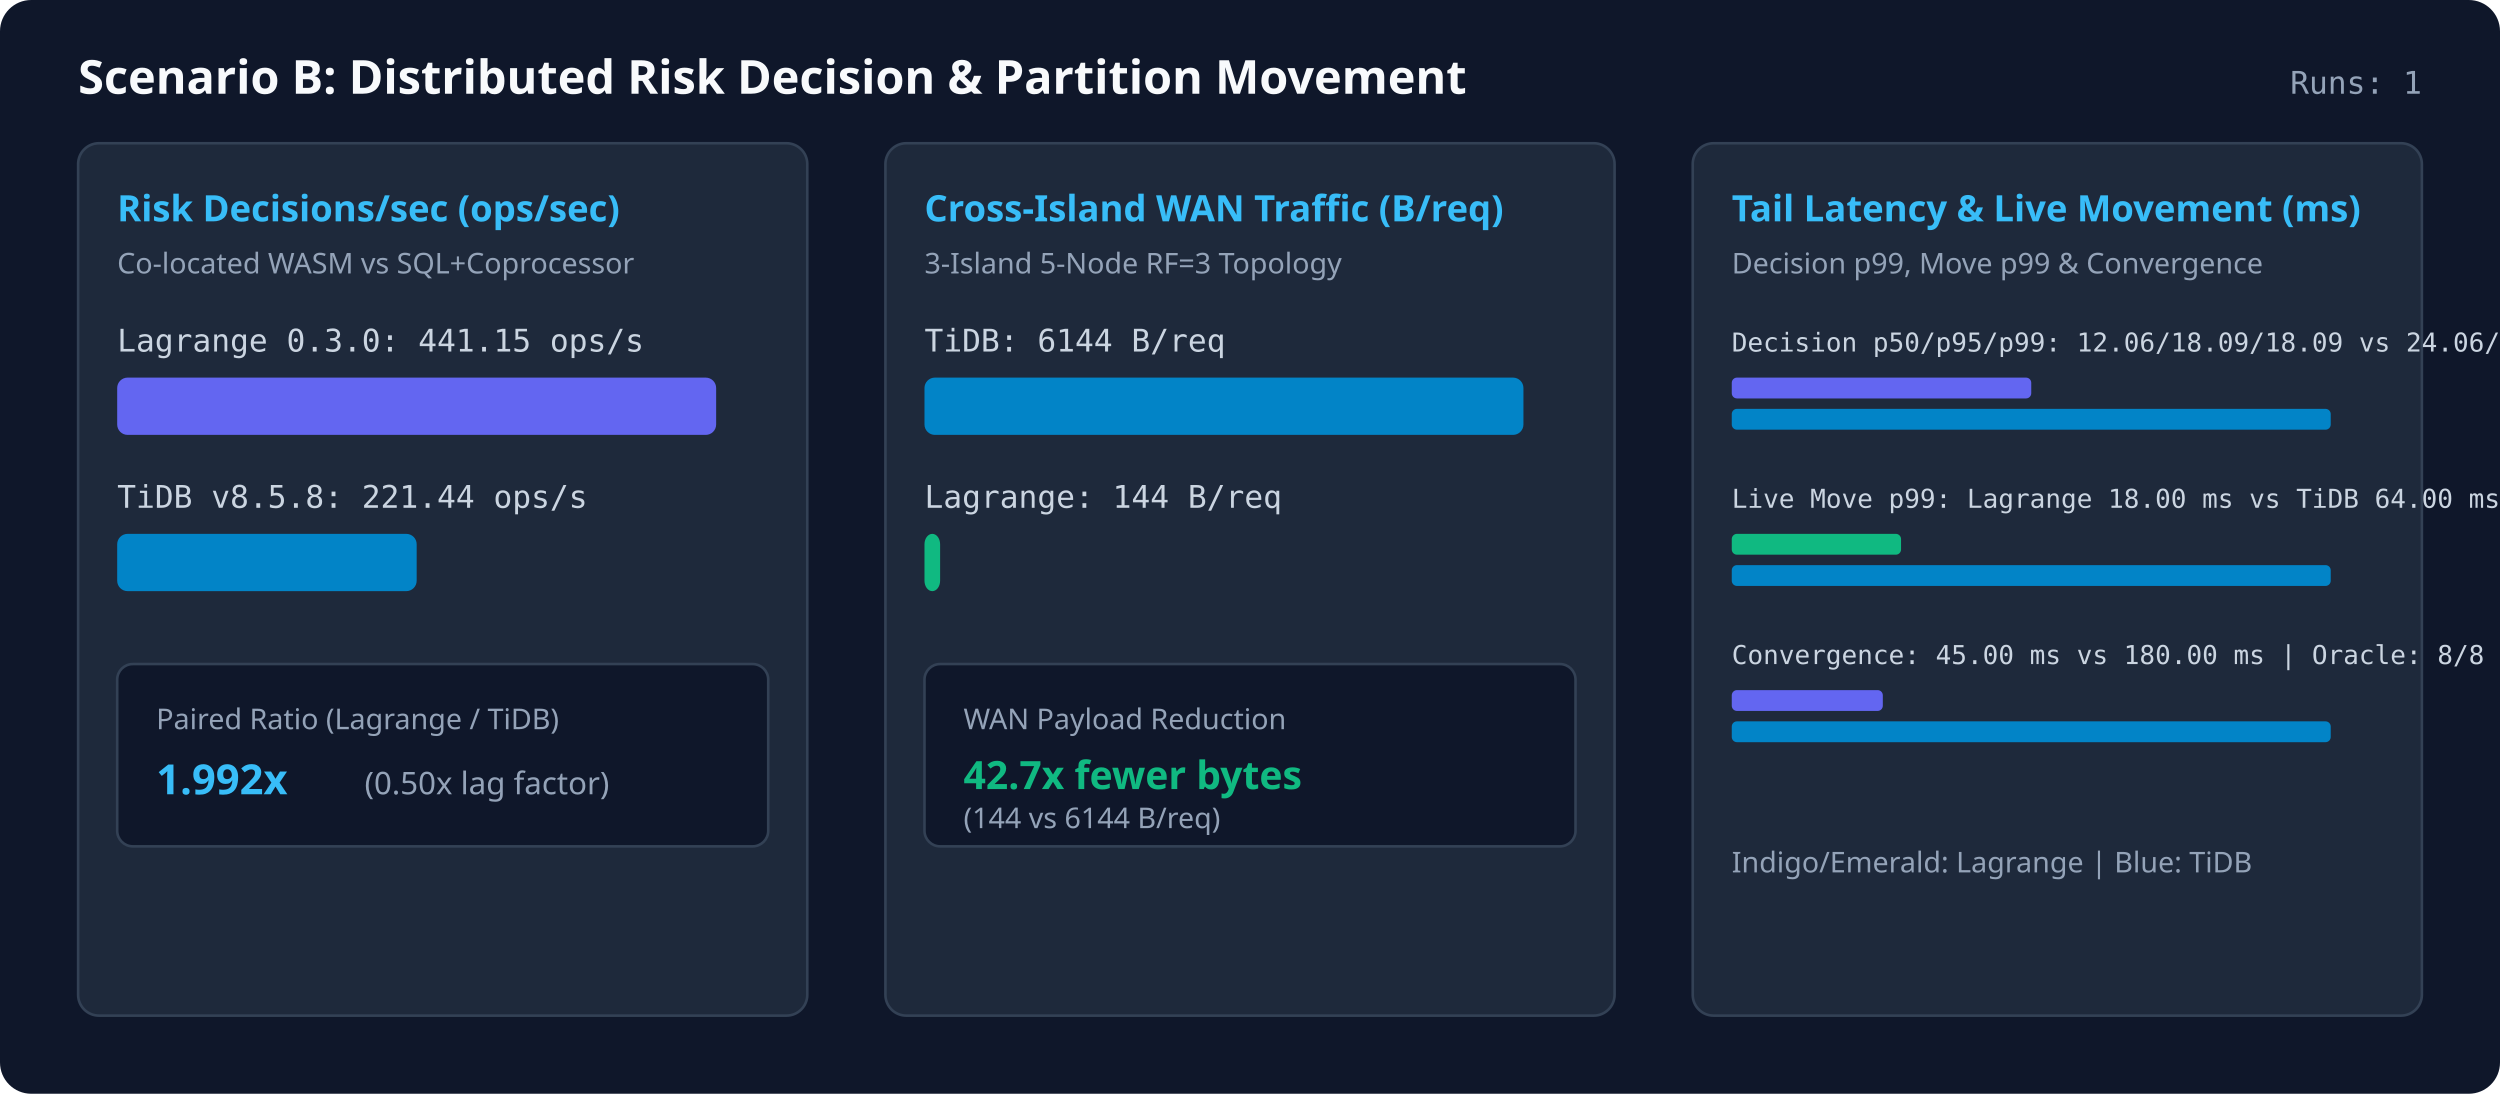
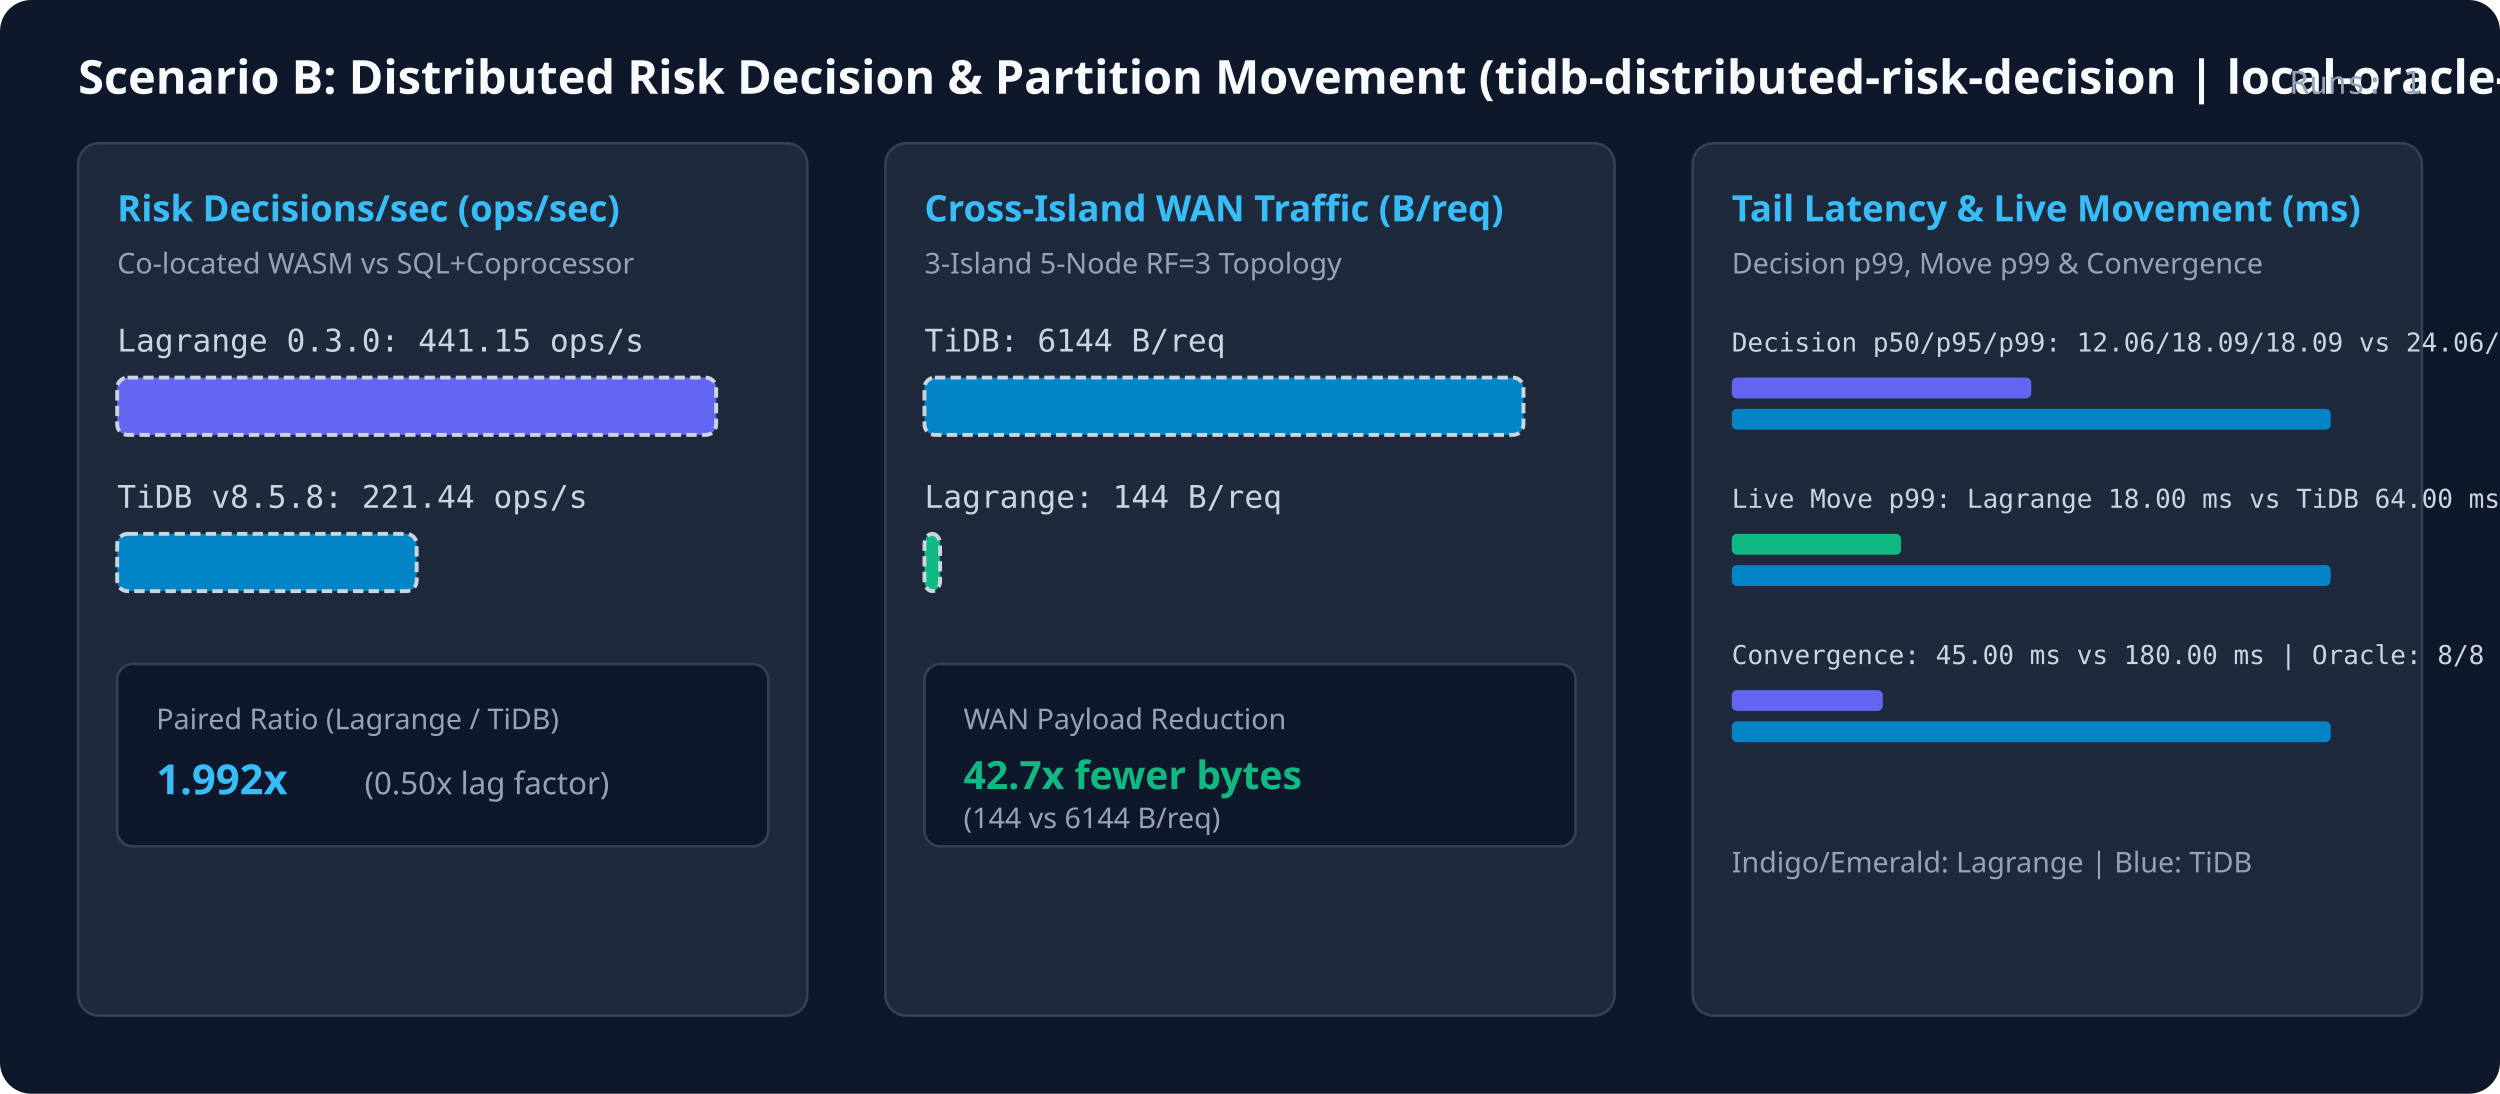
<svg xmlns="http://www.w3.org/2000/svg" viewBox="0 0 960 420" width="960" height="420" role="img" aria-label="Scenario B distributed risk decision and movement comparison">
  <rect width="960" height="420" fill="#0f172a" rx="12" />
  <a href="tidb-reference-scenarios.md#scenario-b-tidb-distributed-risk-decision">
-     <text x="30" y="36" fill="#f8fafc" font-size="18" font-family="system-ui, sans-serif" font-weight="700">Scenario B: Distributed Risk Decision &amp; Partition Movement</text>
+     <text x="30" y="36" fill="#f8fafc" font-size="18" font-family="system-ui, sans-serif" font-weight="700">Scenario B: Distributed Risk Decision &amp; Partition Movement (tidb-distributed-risk-decision | local-oracle-plus-network-model)</text>
  </a>
  <text x="930" y="36" text-anchor="end" fill="#94a3b8" font-size="12" font-family="monospace">Runs: 1</text>
  <rect x="30" y="55" width="280" height="335" rx="8" fill="#1e293b" stroke="#334155" />
  <text x="45" y="85" fill="#38bdf8" font-size="14" font-weight="600" font-family="system-ui, sans-serif">Risk Decisions/sec (ops/sec)</text>
  <text x="45" y="105" fill="#94a3b8" font-size="11" font-family="system-ui, sans-serif">Co-located WASM vs SQL+Coprocessor</text>
  <text x="45" y="135" fill="#cbd5e1" font-size="12" font-family="monospace">Lagrange 0.3.0: 441.15 ops/s</text>
-   <rect x="45" y="145" width="230" height="22" fill="#6366f1" rx="4" />
+   <rect x="45" y="145" width="230" height="22" fill="#6366f1" rx="4" stroke="#cbd5e1" stroke-width="1.5" stroke-dasharray="4,2" />
  <text x="45" y="195" fill="#cbd5e1" font-size="12" font-family="monospace">TiDB v8.5.8: 221.44 ops/s</text>
-   <rect x="45" y="205" width="115" height="22" fill="#0284c7" rx="4" />
+   <rect x="45" y="205" width="115" height="22" fill="#0284c7" rx="4" stroke="#cbd5e1" stroke-width="1.5" stroke-dasharray="4,2" />
  <rect x="45" y="255" width="250" height="70" fill="#0f172a" rx="6" stroke="#334155" />
  <text x="60" y="280" fill="#94a3b8" font-size="11" font-family="system-ui, sans-serif">Paired Ratio (Lagrange / TiDB)</text>
  <text x="60" y="305" fill="#38bdf8" font-size="16" font-weight="700" font-family="system-ui, sans-serif">1.992x</text>
  <text x="140" y="305" fill="#94a3b8" font-size="12" font-family="system-ui, sans-serif">(0.50x lag factor)</text>
  <rect x="340" y="55" width="280" height="335" rx="8" fill="#1e293b" stroke="#334155" />
  <text x="355" y="85" fill="#38bdf8" font-size="14" font-weight="600" font-family="system-ui, sans-serif">Cross-Island WAN Traffic (B/req)</text>
  <text x="355" y="105" fill="#94a3b8" font-size="11" font-family="system-ui, sans-serif">3-Island 5-Node RF=3 Topology</text>
  <text x="355" y="135" fill="#cbd5e1" font-size="12" font-family="monospace">TiDB: 6144 B/req</text>
-   <rect x="355" y="145" width="230" height="22" fill="#0284c7" rx="4" />
+   <rect x="355" y="145" width="230" height="22" fill="#0284c7" rx="4" stroke="#cbd5e1" stroke-width="1.5" stroke-dasharray="4,2" />
  <text x="355" y="195" fill="#cbd5e1" font-size="12" font-family="monospace">Lagrange: 144 B/req</text>
-   <rect x="355" y="205" width="6" height="22" fill="#10b981" rx="4" />
+   <rect x="355" y="205" width="6" height="22" fill="#10b981" rx="4" stroke="#cbd5e1" stroke-width="1.5" stroke-dasharray="4,2" />
  <rect x="355" y="255" width="250" height="70" fill="#0f172a" rx="6" stroke="#334155" />
  <text x="370" y="280" fill="#94a3b8" font-size="11" font-family="system-ui, sans-serif">WAN Payload Reduction</text>
  <text x="370" y="303" fill="#10b981" font-size="15" font-weight="700" font-family="system-ui, sans-serif">42.7x fewer bytes</text>
  <text x="370" y="318" fill="#94a3b8" font-size="11" font-family="system-ui, sans-serif">(144 vs 6144 B/req)</text>
  <rect x="650" y="55" width="280" height="335" rx="8" fill="#1e293b" stroke="#334155" />
  <text x="665" y="85" fill="#38bdf8" font-size="14" font-weight="600" font-family="system-ui, sans-serif">Tail Latency &amp; Live Movement (ms)</text>
  <text x="665" y="105" fill="#94a3b8" font-size="11" font-family="system-ui, sans-serif">Decision p99, Move p99 &amp; Convergence</text>
  <text x="665" y="135" fill="#cbd5e1" font-size="10" font-family="monospace">Decision p50/p95/p99: 12.06/18.09/18.09 vs 24.06/36.08/36.08 ms</text>
  <rect x="665" y="145" width="115" height="8" fill="#6366f1" rx="2" />
  <rect x="665" y="157" width="230" height="8" fill="#0284c7" rx="2" />
  <text x="665" y="195" fill="#cbd5e1" font-size="10" font-family="monospace">Live Move p99: Lagrange 18.00 ms vs TiDB 64.00 ms</text>
  <rect x="665" y="205" width="65" height="8" fill="#10b981" rx="2" />
  <rect x="665" y="217" width="230" height="8" fill="#0284c7" rx="2" />
  <text x="665" y="255" fill="#cbd5e1" font-size="10" font-family="monospace">Convergence: 45.00 ms vs 180.00 ms | Oracle: 8/8 PASS</text>
  <rect x="665" y="265" width="58" height="8" fill="#6366f1" rx="2" />
  <rect x="665" y="277" width="230" height="8" fill="#0284c7" rx="2" />
  <text x="665" y="335" fill="#94a3b8" font-size="11" font-family="system-ui, sans-serif">Indigo/Emerald: Lagrange | Blue: TiDB</text>
</svg>
